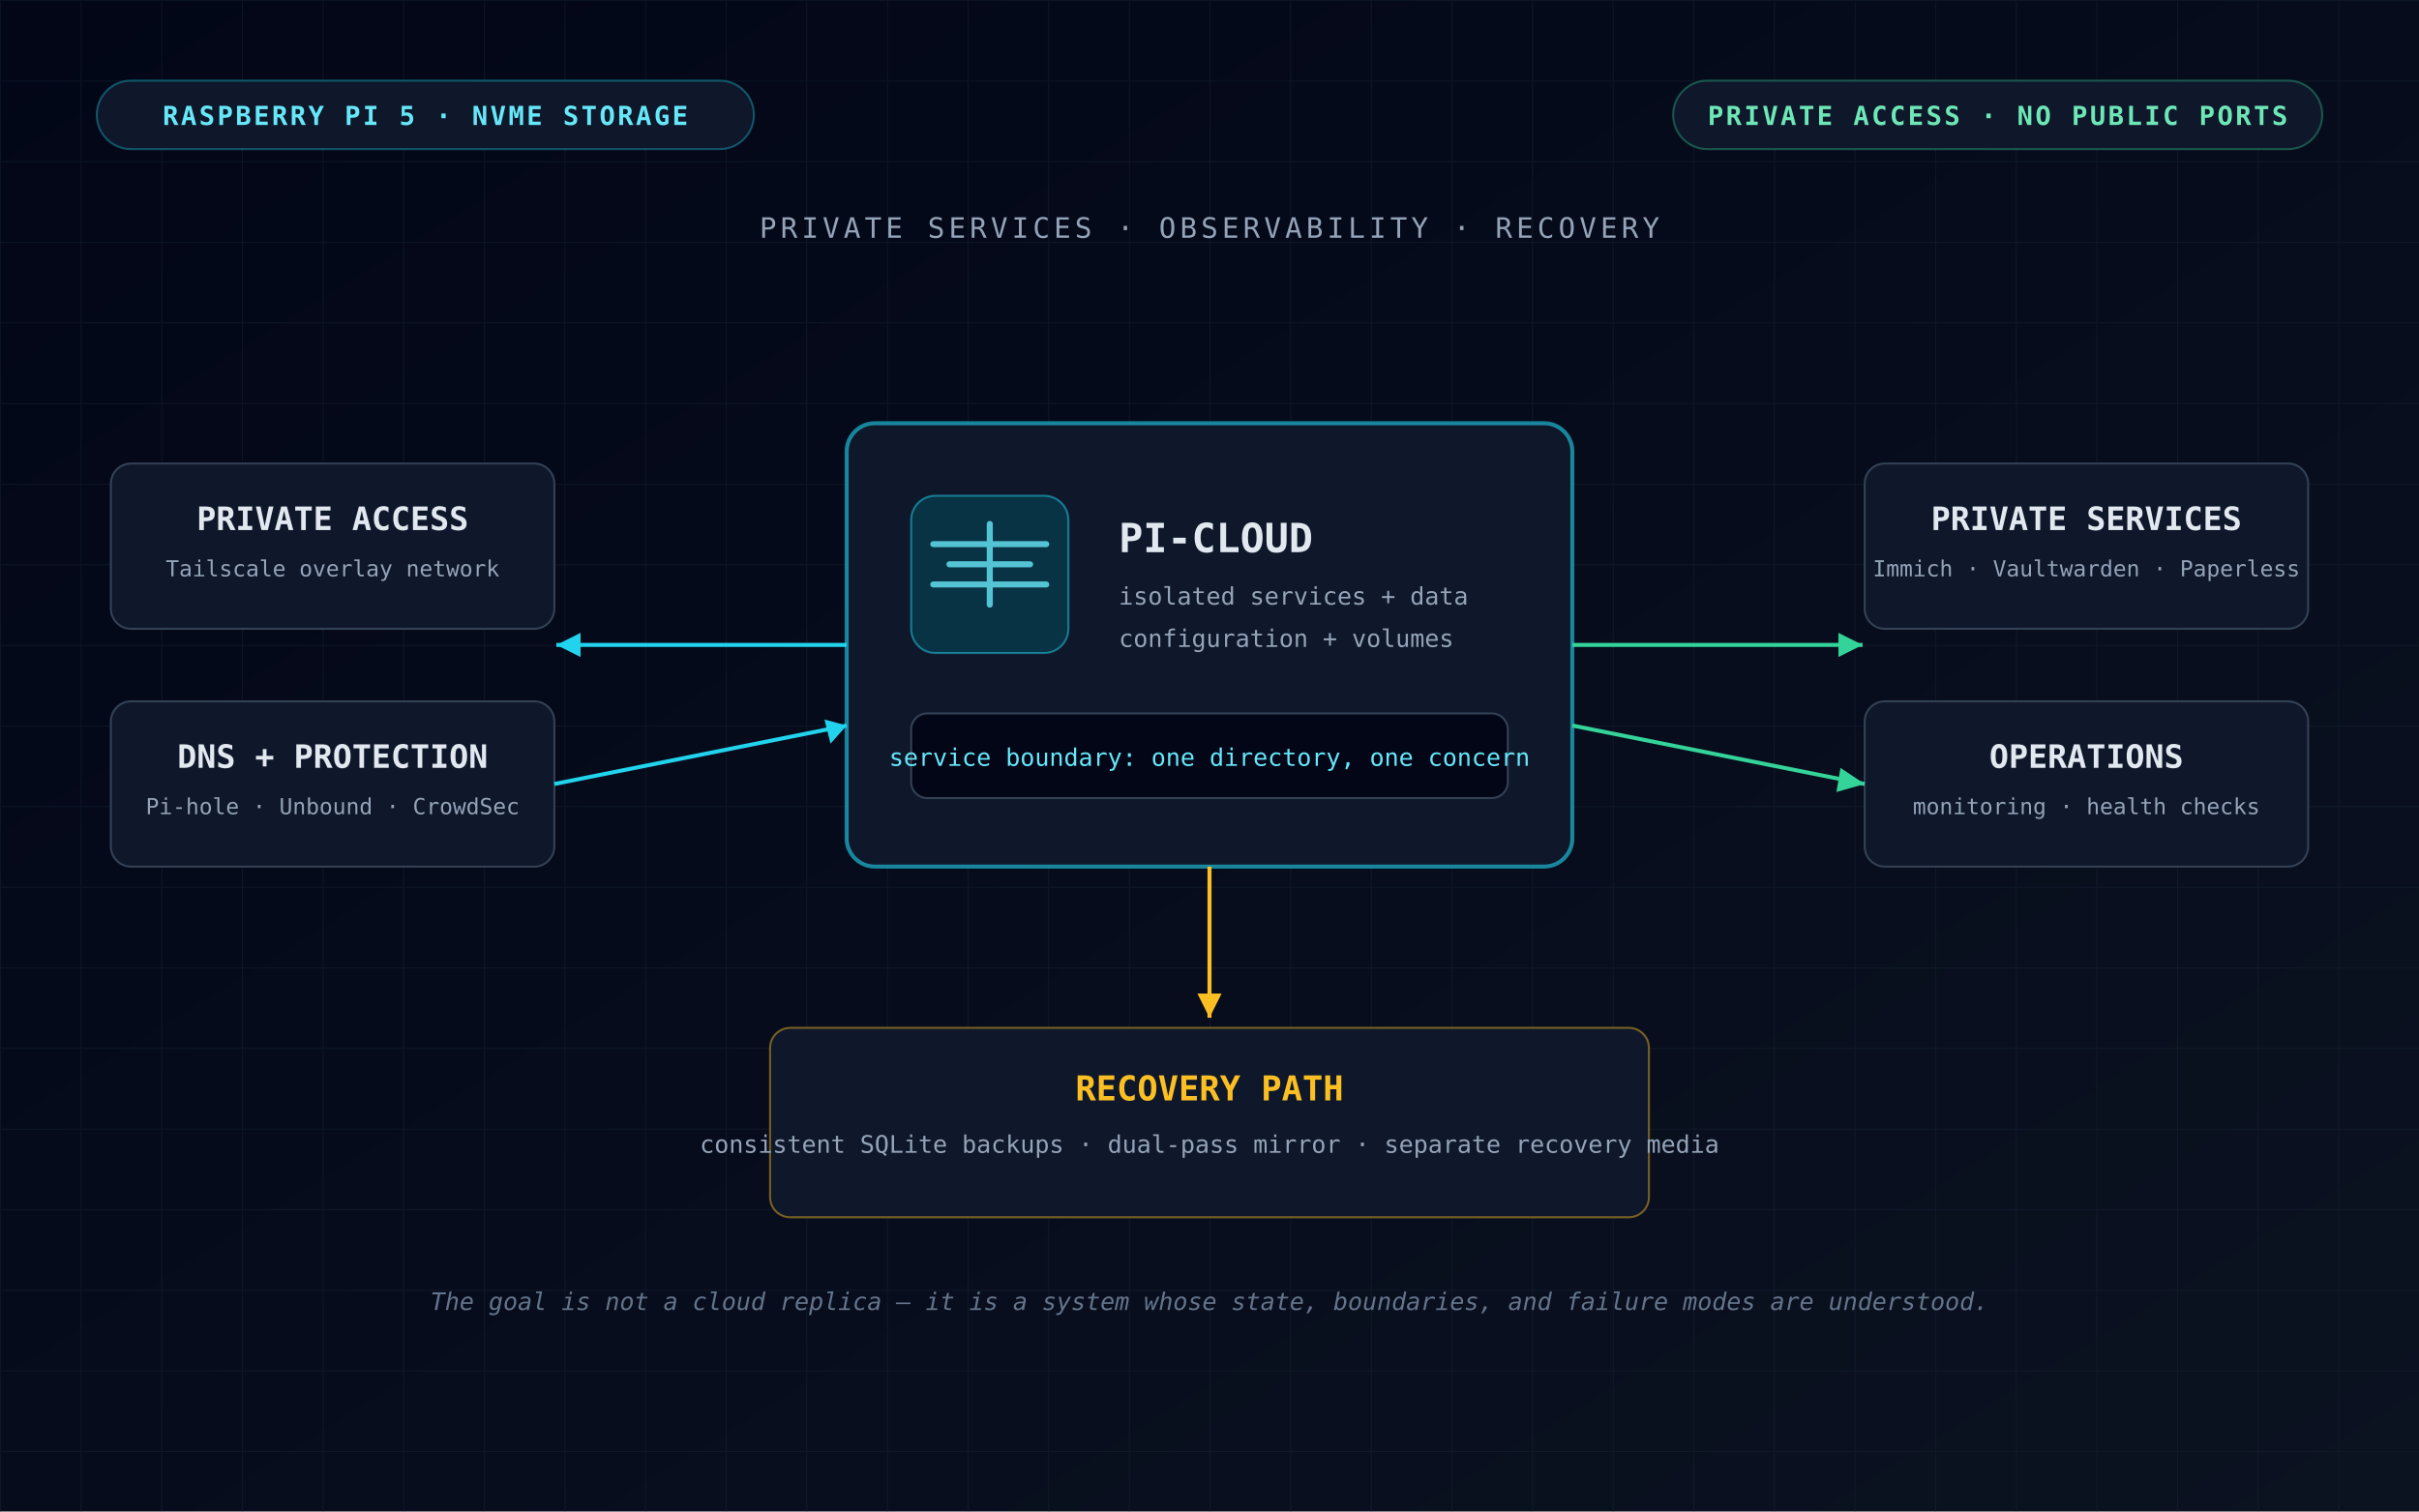
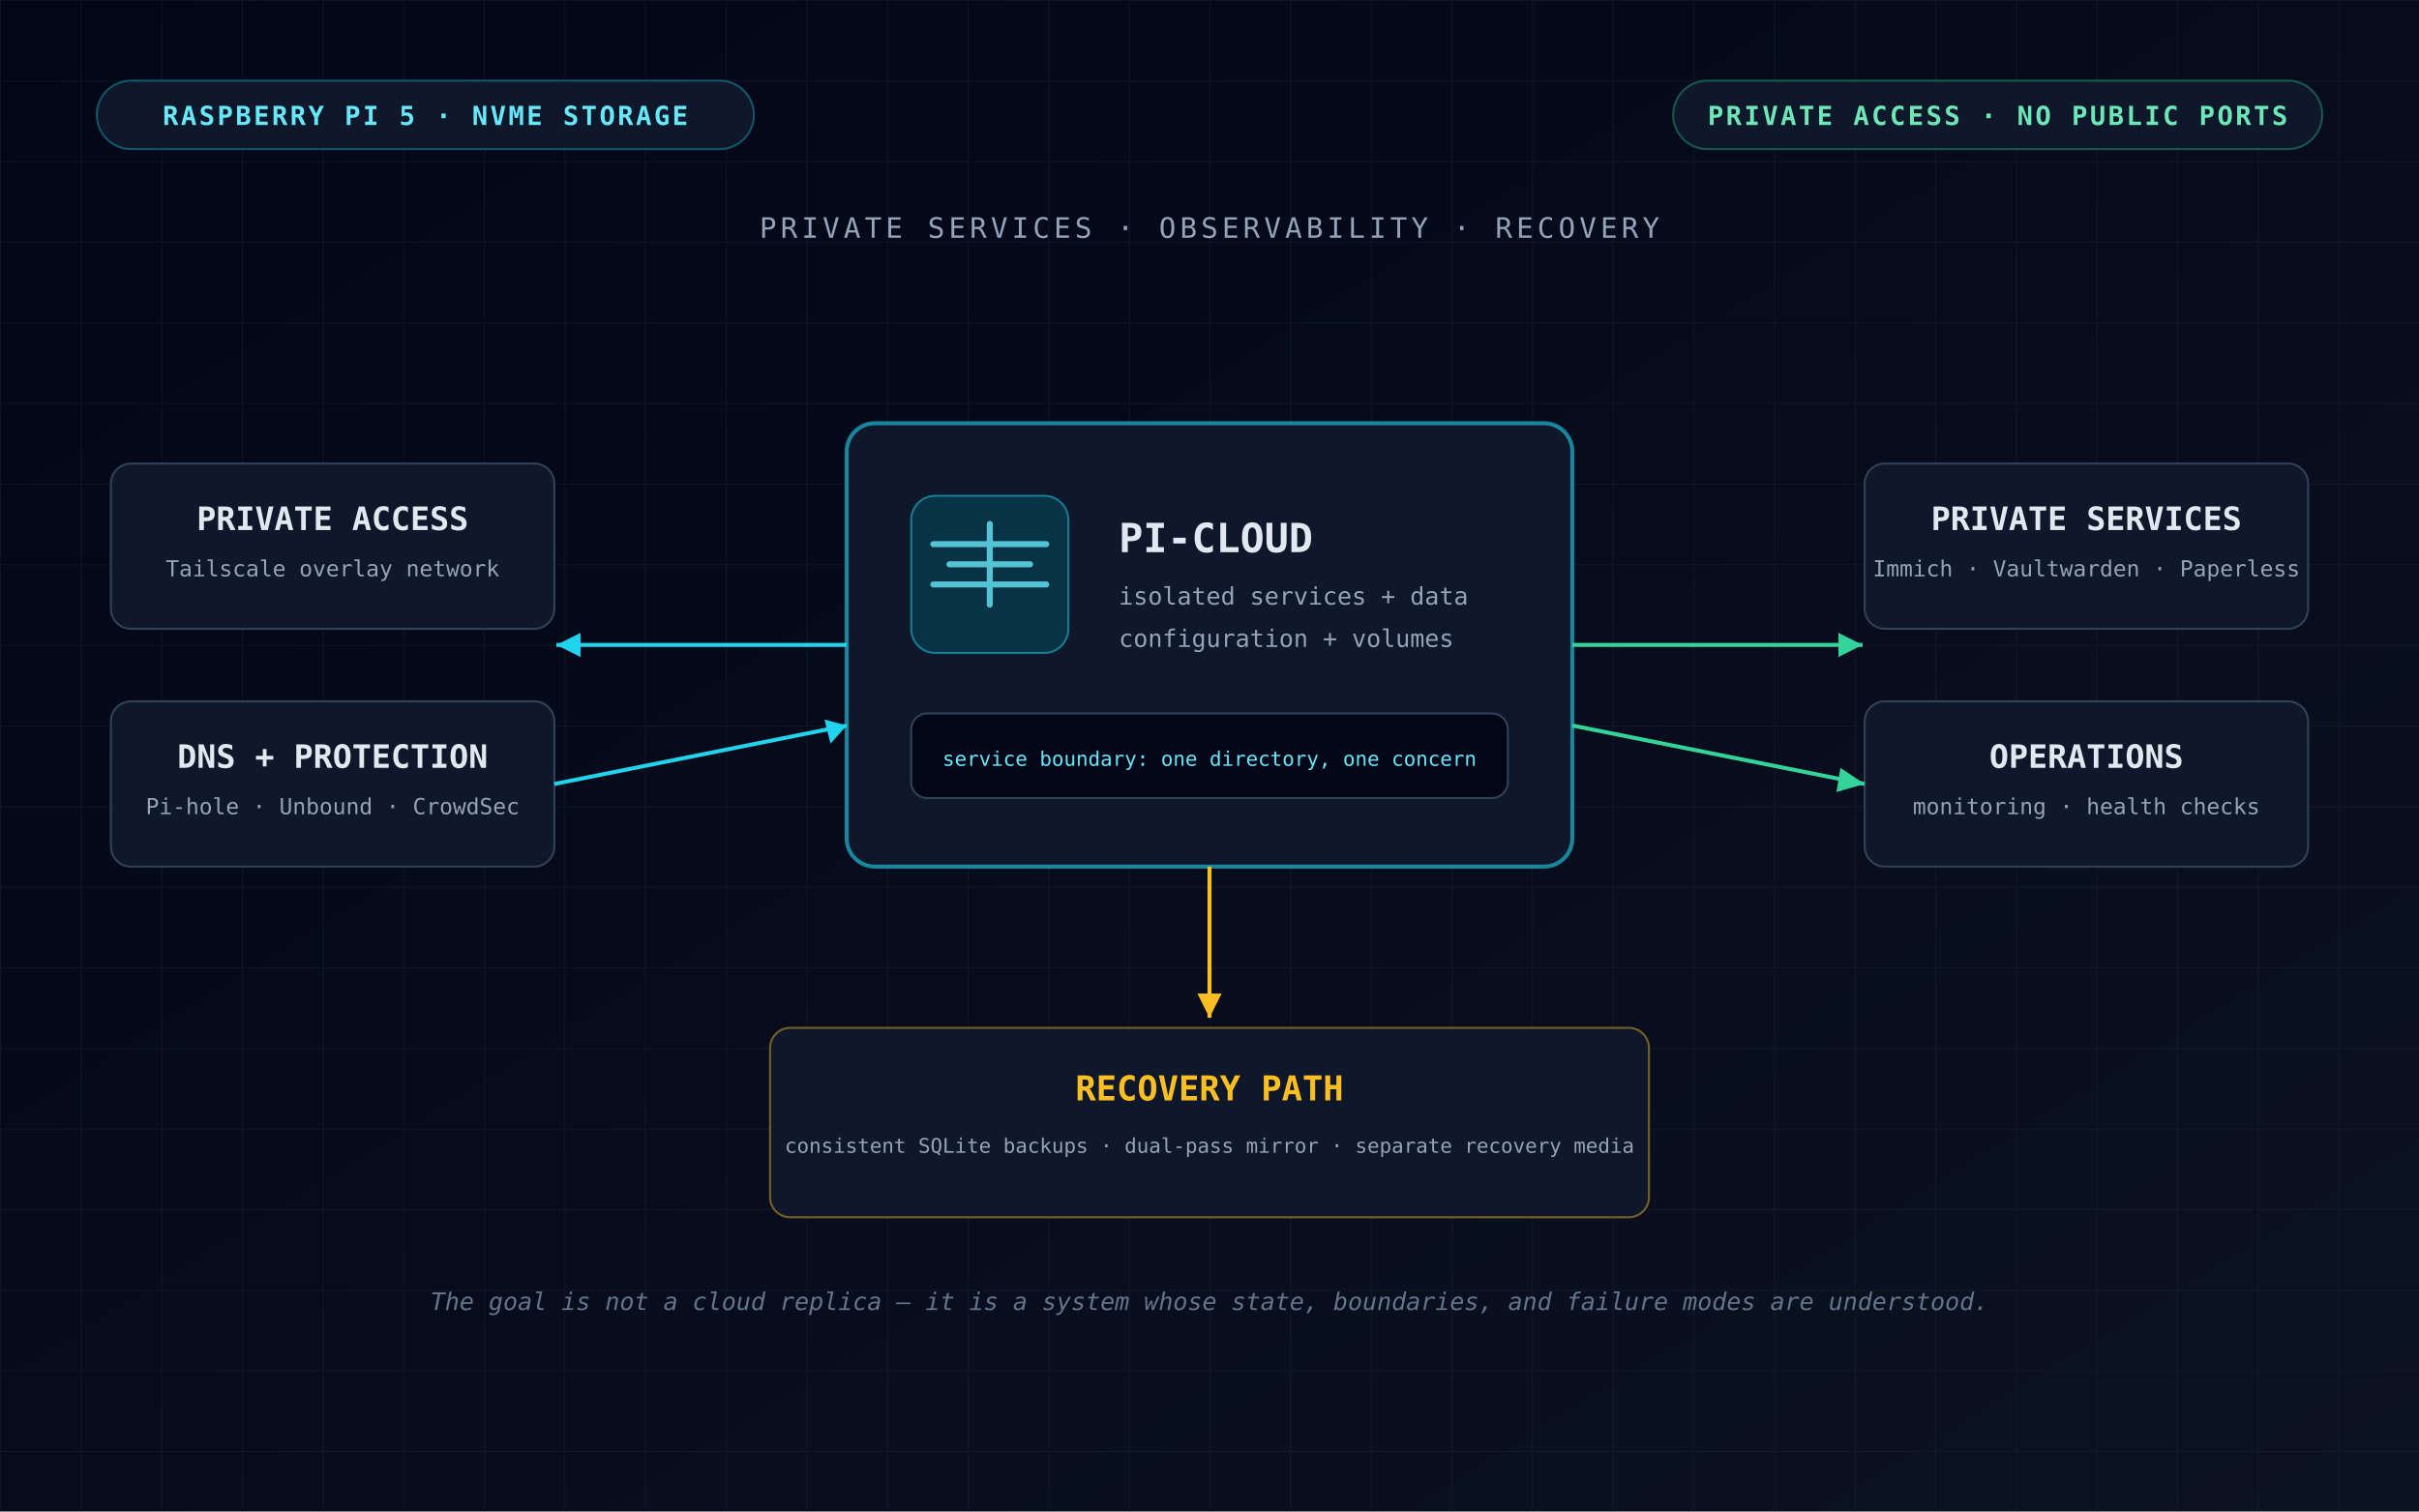
<svg xmlns="http://www.w3.org/2000/svg" viewBox="0 0 1200 750" role="img" aria-labelledby="pi-title pi-desc">
  <defs>
    <linearGradient id="bg" x1="0" y1="0" x2="1" y2="1">
      <stop offset="0" stop-color="#020617" />
      <stop offset="1" stop-color="#0b1220" />
    </linearGradient>
    <pattern id="grid" width="40" height="40" patternUnits="userSpaceOnUse">
      <path d="M40 0H0V40" fill="none" stroke="#1e293b" stroke-width="1" opacity=".35" />
    </pattern>
  </defs>
  <rect width="1200" height="750" fill="url(#bg)" />
  <rect width="1200" height="750" fill="url(#grid)" />
  <g font-family="ui-monospace, SFMono-Regular, Menlo, Consolas, monospace">
    <rect x="48" y="40" width="326" height="34" rx="17" fill="#0f172a" stroke="#22d3ee" stroke-opacity=".35" />
    <text x="211" y="62" text-anchor="middle" font-size="13" font-weight="700" letter-spacing="1.2" fill="#67e8f9">RASPBERRY PI 5 · NVME STORAGE</text>
    <rect x="830" y="40" width="322" height="34" rx="17" fill="#0f172a" stroke="#34d399" stroke-opacity=".35" />
    <text x="991" y="62" text-anchor="middle" font-size="13" font-weight="700" letter-spacing="1.2" fill="#6ee7b7">PRIVATE ACCESS · NO PUBLIC PORTS</text>
    <text x="600" y="118" text-anchor="middle" font-size="14" letter-spacing="2" fill="#94a3b8">PRIVATE SERVICES · OBSERVABILITY · RECOVERY</text>
    <rect x="420" y="210" width="360" height="220" rx="14" fill="#0f172a" stroke="#22d3ee" stroke-opacity=".6" stroke-width="2" />
    <rect x="452" y="246" width="78" height="78" rx="12" fill="#083344" stroke="#22d3ee" stroke-opacity=".5" />
    <path d="M471 280h40M491 260v40M463 270h56M463 290h56" stroke="#67e8f9" stroke-width="3" stroke-linecap="round" opacity=".8" />
    <text x="555" y="274" font-size="20" font-weight="800" fill="#e2e8f0">PI-CLOUD</text>
    <text x="555" y="300" font-size="12" fill="#94a3b8">isolated services + data</text>
    <text x="555" y="321" font-size="12" fill="#94a3b8">configuration + volumes</text>
    <rect x="452" y="354" width="296" height="42" rx="8" fill="#020617" stroke="#334155" />
-     <text x="600" y="380" text-anchor="middle" font-size="12" fill="#67e8f9">service boundary: one directory, one concern</text>
+     <text x="600" y="380" text-anchor="middle" font-size="10" fill="#67e8f9">service boundary: one directory, one concern</text>
    <line x1="420" y1="320" x2="276" y2="320" stroke="#22d3ee" stroke-width="2" />
    <polygon points="276,320 288,314 288,326" fill="#22d3ee" />
    <rect x="55" y="230" width="220" height="82" rx="10" fill="#0f172a" stroke="#334155" />
    <text x="165" y="263" text-anchor="middle" font-size="16" font-weight="800" fill="#e2e8f0">PRIVATE ACCESS</text>
    <text x="165" y="286" text-anchor="middle" font-size="11" fill="#94a3b8">Tailscale overlay network</text>
    <rect x="55" y="348" width="220" height="82" rx="10" fill="#0f172a" stroke="#334155" />
    <text x="165" y="381" text-anchor="middle" font-size="16" font-weight="800" fill="#e2e8f0">DNS + PROTECTION</text>
    <text x="165" y="404" text-anchor="middle" font-size="11" fill="#94a3b8">Pi-hole · Unbound · CrowdSec</text>
    <line x1="275" y1="389" x2="420" y2="360" stroke="#22d3ee" stroke-width="2" />
    <polygon points="420,360 409,357 412,369" fill="#22d3ee" />
    <line x1="780" y1="320" x2="924" y2="320" stroke="#34d399" stroke-width="2" />
    <polygon points="924,320 912,314 912,326" fill="#34d399" />
    <rect x="925" y="230" width="220" height="82" rx="10" fill="#0f172a" stroke="#334155" />
    <text x="1035" y="263" text-anchor="middle" font-size="16" font-weight="800" fill="#e2e8f0">PRIVATE SERVICES</text>
    <text x="1035" y="286" text-anchor="middle" font-size="11" fill="#94a3b8">Immich · Vaultwarden · Paperless</text>
    <rect x="925" y="348" width="220" height="82" rx="10" fill="#0f172a" stroke="#334155" />
    <text x="1035" y="381" text-anchor="middle" font-size="16" font-weight="800" fill="#e2e8f0">OPERATIONS</text>
    <text x="1035" y="404" text-anchor="middle" font-size="11" fill="#94a3b8">monitoring · health checks</text>
    <line x1="780" y1="360" x2="925" y2="389" stroke="#34d399" stroke-width="2" />
    <polygon points="925,389 913,381 911,393" fill="#34d399" />
    <line x1="600" y1="430" x2="600" y2="505" stroke="#fbbf24" stroke-width="2" />
    <polygon points="600,505 594,493 606,493" fill="#fbbf24" />
    <rect x="382" y="510" width="436" height="94" rx="10" fill="#0f172a" stroke="#fbbf24" stroke-opacity=".45" />
    <text x="600" y="546" text-anchor="middle" font-size="17" font-weight="800" fill="#fbbf24">RECOVERY PATH</text>
-     <text x="600" y="572" text-anchor="middle" font-size="12" fill="#94a3b8">consistent SQLite backups · dual-pass mirror · separate recovery media</text>
+     <text x="600" y="572" text-anchor="middle" font-size="10" fill="#94a3b8">consistent SQLite backups · dual-pass mirror · separate recovery media</text>
    <text x="600" y="650" text-anchor="middle" font-size="12" font-style="italic" fill="#64748b">The goal is not a cloud replica — it is a system whose state, boundaries, and failure modes are understood.</text>
  </g>
</svg>
